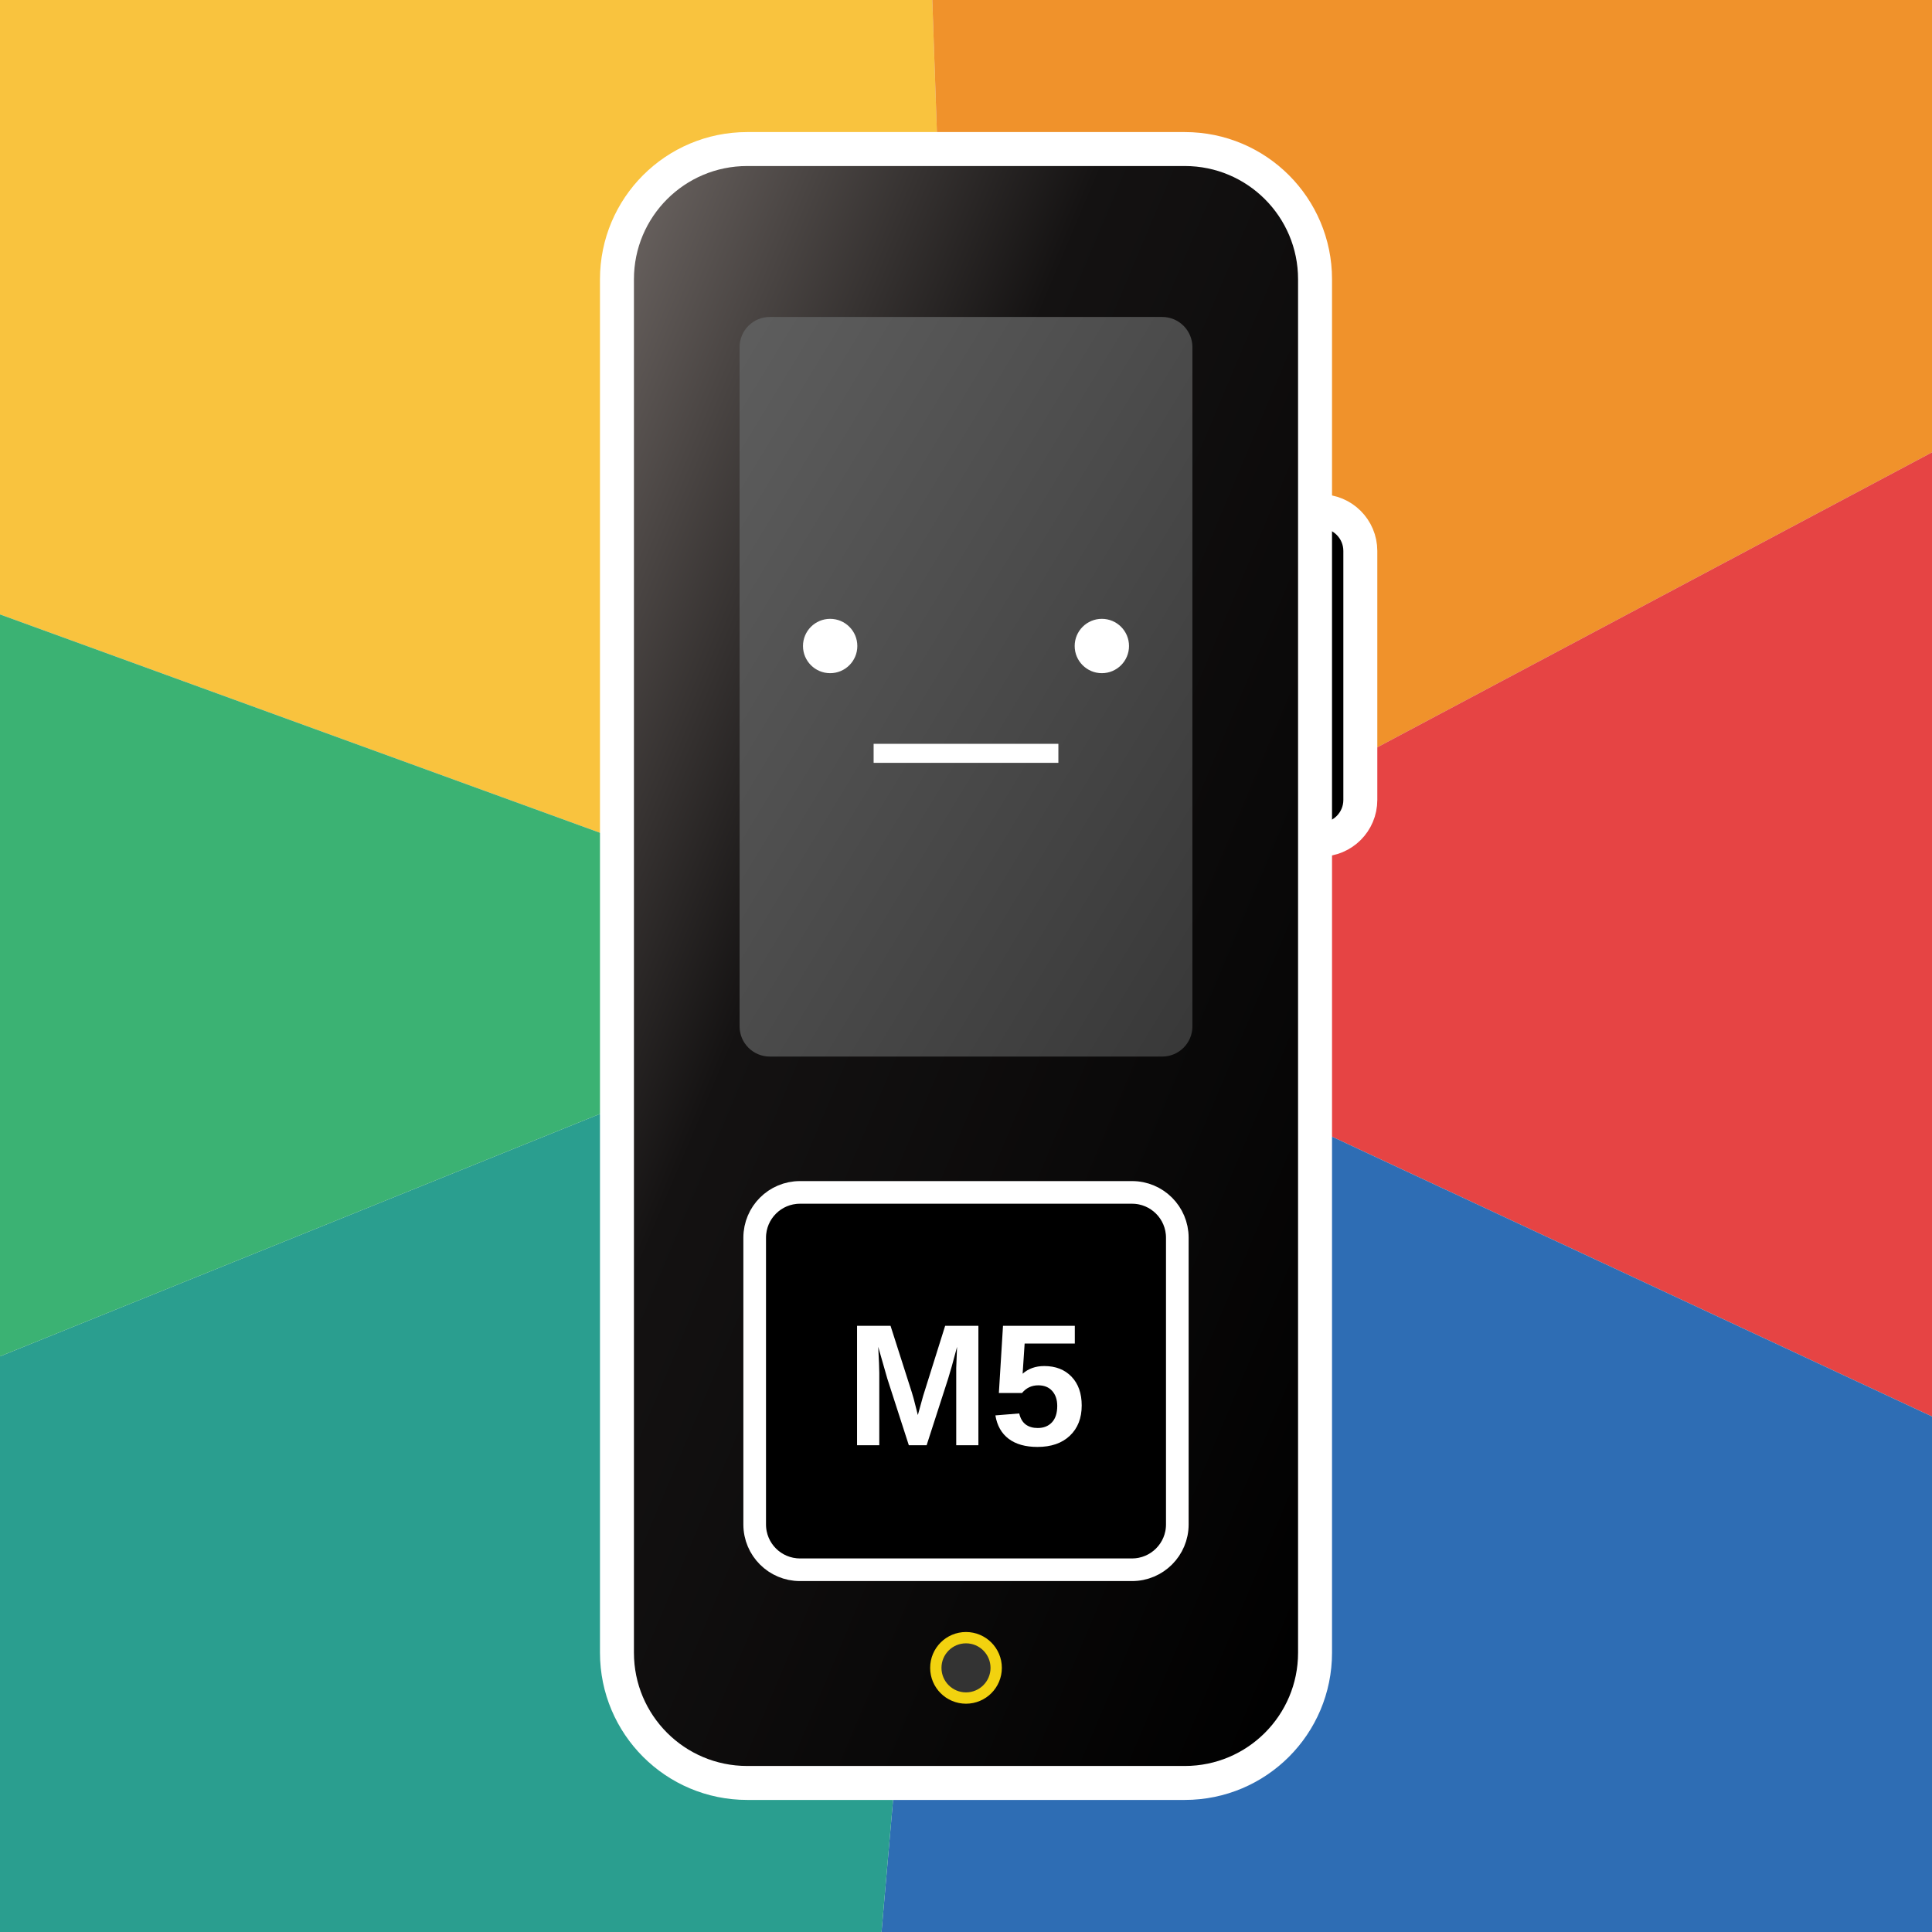
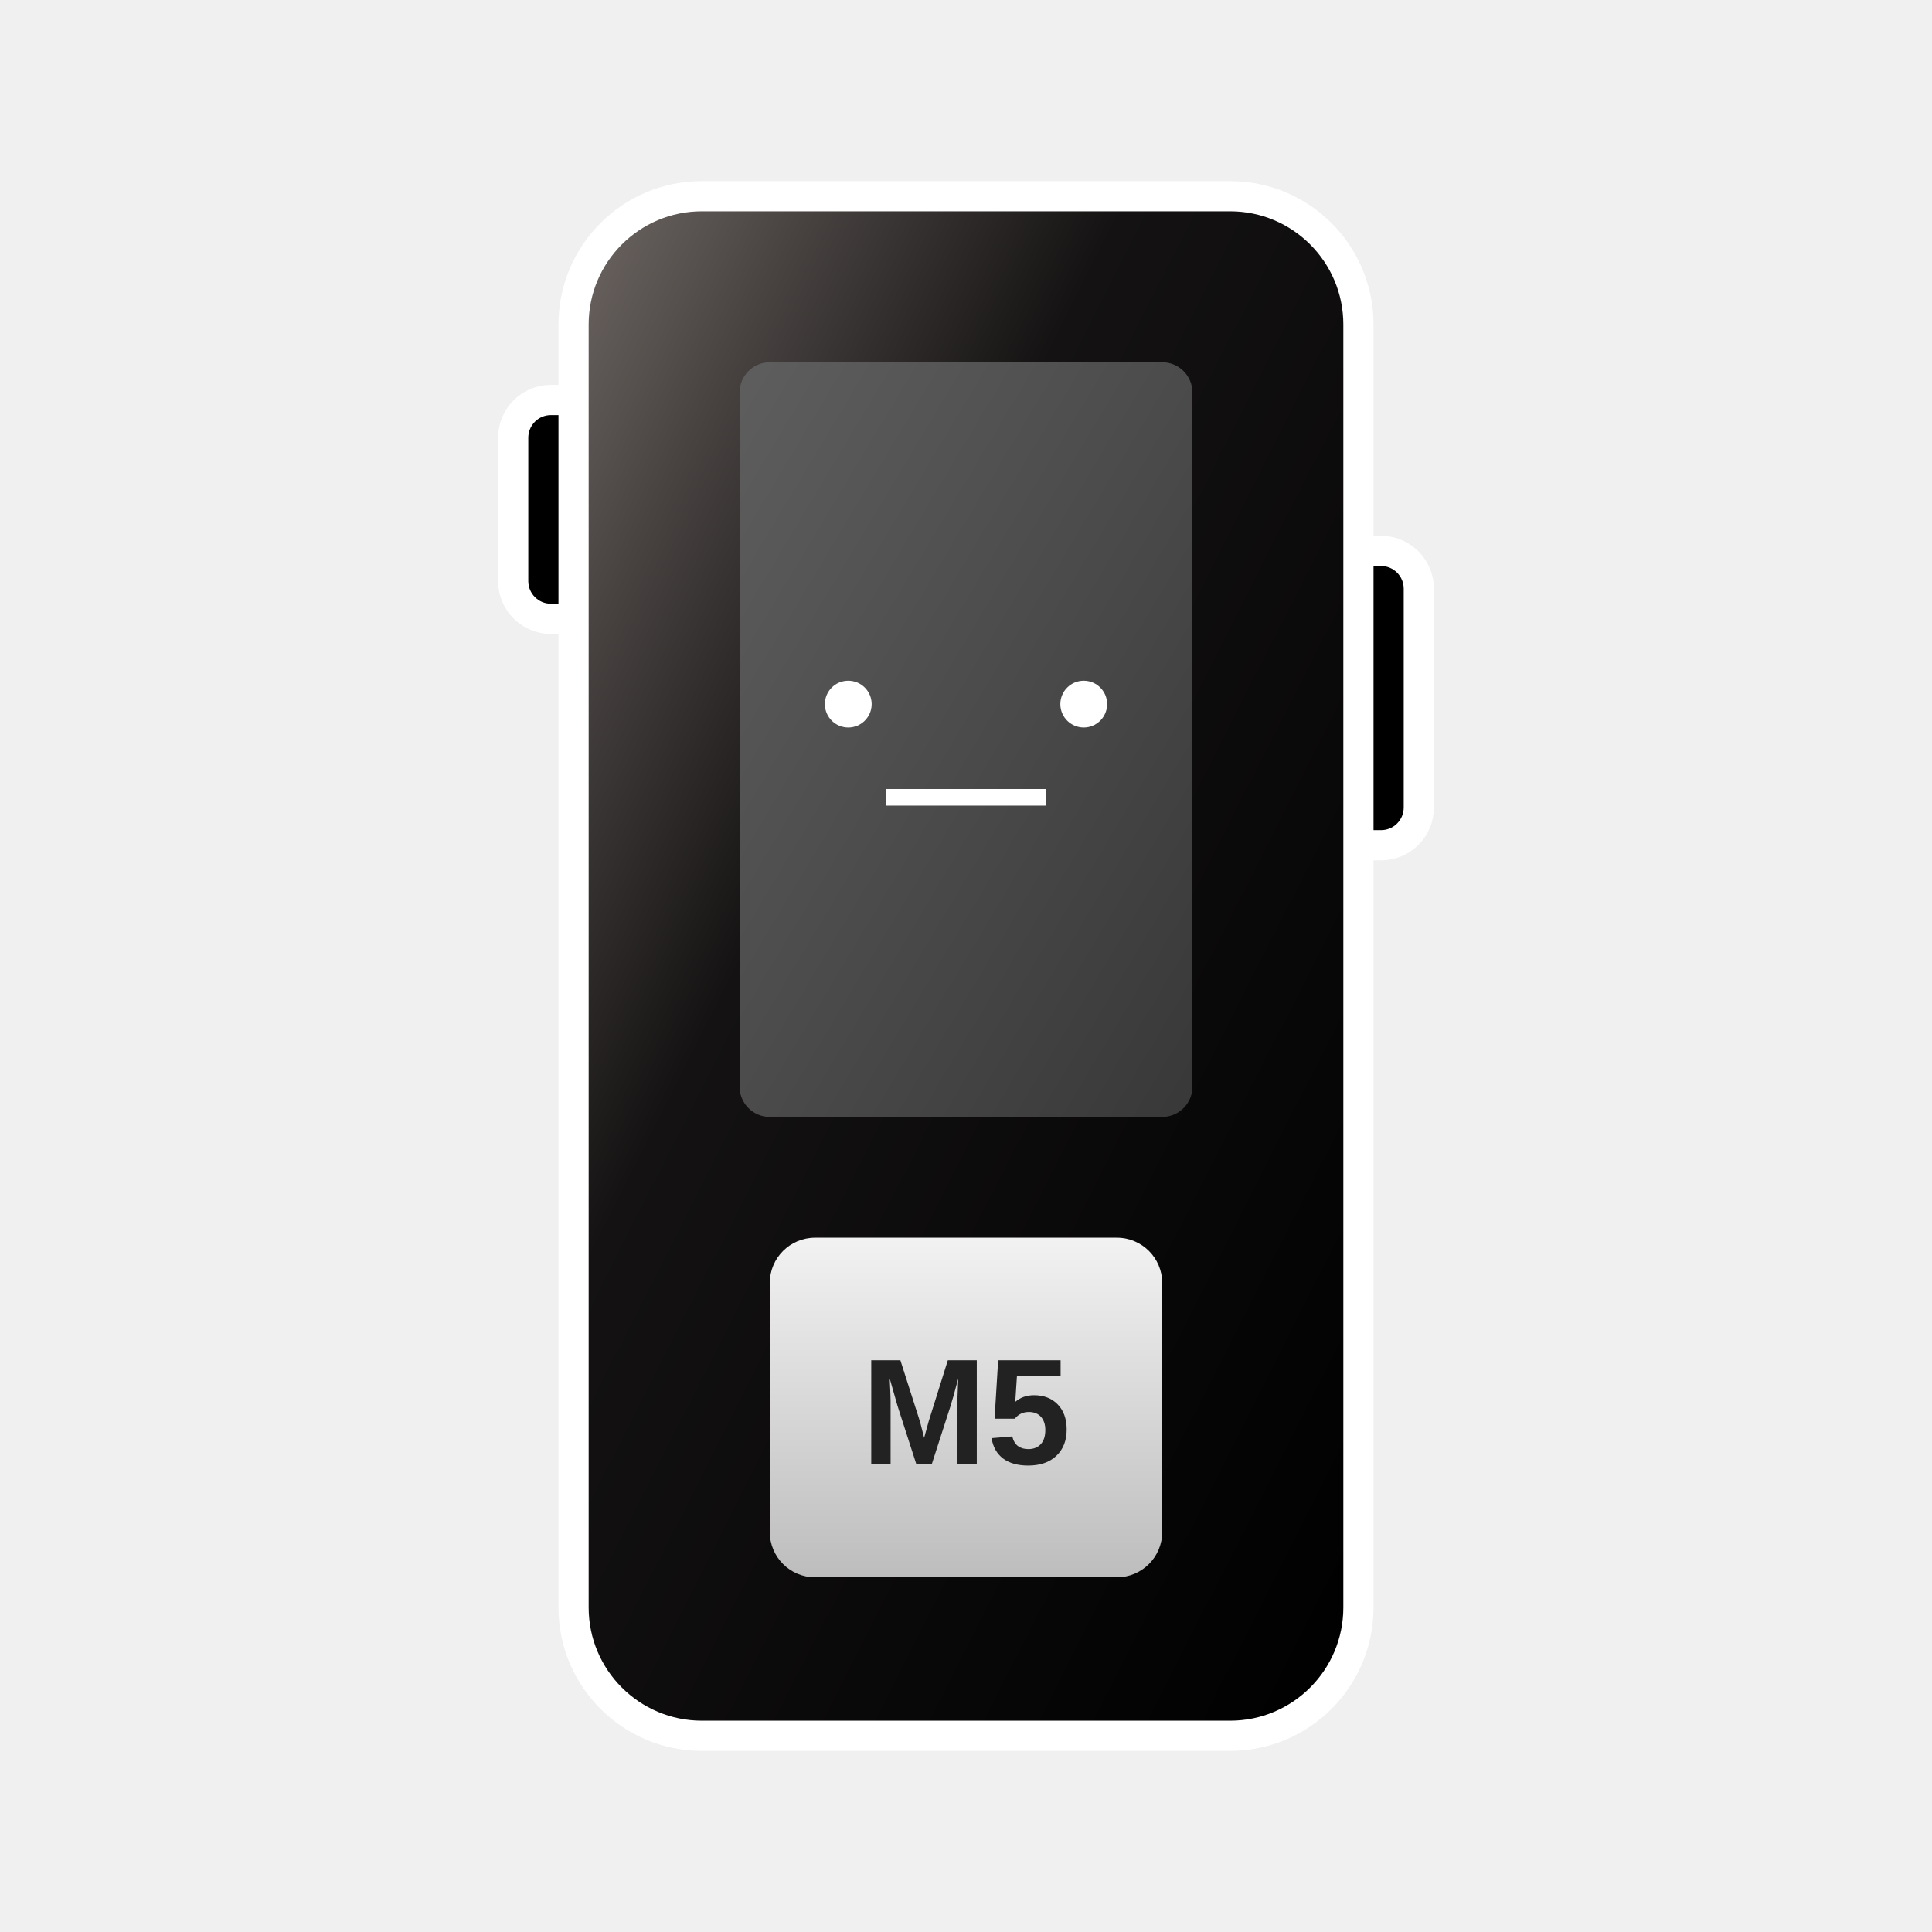
<svg xmlns="http://www.w3.org/2000/svg" viewBox="0 0 512 512" width="512" height="512">
  <defs>
-     <clipPath id="bg">
-       <rect width="512" height="512" />
-     </clipPath>
    <linearGradient id="gloss" x1="0" y1="0" x2="1" y2="1">
      <stop offset="0" stop-color="#6b6461" />
      <stop offset="0.35" stop-color="#141212" />
      <stop offset="1" stop-color="#000" />
    </linearGradient>
    <linearGradient id="scr" x1="0" y1="0" x2="1" y2="1">
      <stop offset="0" stop-color="#5e5e5e" />
      <stop offset="1" stop-color="#383838" />
    </linearGradient>
+     <linearGradient id="btn" x1="0" y1="0" x2="0" y2="1">
+       <stop offset="0" stop-color="#f2f2f2" />
+       <stop offset="1" stop-color="#bdbdbd" />
+     </linearGradient>
+     <radialGradient id="led" cx="0.5" cy="0.5" r="0.5">
+       <stop offset="0" stop-color="#7fd4ff" />
+       <stop offset="0.45" stop-color="#3a9ad9" stop-opacity="0.6" />
+       <stop offset="1" stop-color="#3a9ad9" stop-opacity="0" />
+     </radialGradient>
  </defs>
-   <g clip-path="url(#bg)">
-     <polygon fill="#f9c33e" points="256.0,256.0 -495.8,-17.6 -478.2,-61.7 -458.1,-104.7 -435.4,-146.4 -410.3,-186.7 -382.9,-225.5 -353.2,-262.5 -321.4,-297.7 -287.6,-331.0 -251.8,-362.2 -214.2,-391.2 -175.0,-418.0 -134.3,-442.3 -92.2,-464.3 -48.9,-483.6 -4.5,-500.4 40.9,-514.5 86.9,-525.9 133.6,-534.6 180.7,-540.4 228.1,-543.5" />
-     <polygon fill="#f0922b" points="256.0,256.0 228.1,-543.5 272.8,-543.8 317.4,-541.6 361.8,-537.0 405.9,-529.8 449.5,-520.2 492.6,-508.2 534.9,-493.8 576.3,-477.1 616.7,-458.1 656.0,-436.8 694.1,-413.4 730.7,-387.9 765.9,-360.4 799.6,-331.0 831.5,-299.7 861.6,-266.7 889.8,-232.1 916.1,-196.0 940.3,-158.4 962.4,-119.6" />
-     <polygon fill="#e64444" points="256.0,256.0 962.4,-119.6 979.0,-86.5 994.0,-52.7 1007.5,-18.3 1019.4,16.8 1029.6,52.3 1038.2,88.3 1045.1,124.7 1050.4,161.3 1053.9,198.1 1055.7,235.1 1055.8,272.1 1054.2,309.0 1050.9,345.9 1045.9,382.5 1039.2,418.9 1030.9,455.0 1020.8,490.6 1009.2,525.7 995.9,560.2 981.0,594.1" />
-     <polygon fill="#2e6db4" points="256.0,256.0 981.0,594.1 959.1,637.7 934.4,679.9 907.3,720.6 877.7,759.5 845.8,796.5 811.7,831.5 775.6,864.3 737.5,894.9 697.5,923.1 656.0,948.8 613.0,971.9 568.6,992.4 523.0,1010.1 476.5,1025.0 429.2,1037.0 381.1,1046.2 332.7,1052.3 283.9,1055.5 235.1,1055.7 186.3,1053.0" />
-     <polygon fill="#2a9e8f" points="256.0,256.0 186.3,1053.0 142.6,1047.9 99.2,1040.5 56.4,1030.7 14.1,1018.6 -27.4,1004.1 -68.1,987.4 -107.8,968.5 -146.4,947.4 -183.8,924.3 -219.9,899.1 -254.5,872.0 -287.6,843.0 -319.0,812.2 -348.7,779.8 -376.6,745.8 -402.5,710.3 -426.5,673.4 -448.4,635.3 -468.2,596.0 -485.7,555.7" />
-     <polygon fill="#3bb273" points="256.0,256.0 -485.7,555.7 -496.2,528.3 -505.7,500.6 -514.2,472.5 -521.6,444.1 -527.9,415.5 -533.3,386.7 -537.5,357.7 -540.7,328.5 -542.8,299.3 -543.9,270.0 -543.9,240.6 -542.8,211.3 -540.6,182.1 -537.3,153.0 -533.0,124.0 -527.7,95.1 -521.2,66.5 -513.8,38.2 -505.3,10.1 -495.8,-17.6" />
-   </g>
-   <rect x="330" y="140" width="26" height="78" rx="6" fill="#000" stroke="#fff" stroke-width="18" stroke-linejoin="round" paint-order="stroke" />
-   <rect x="168" y="44" width="176" height="424" rx="30" fill="url(#gloss)" stroke="#fff" stroke-width="18" stroke-linejoin="round" paint-order="stroke" />
-   <rect x="196" y="84" width="120" height="196" rx="8" fill="url(#scr)" />
-   <circle cx="220.0" cy="171.2" r="7.2" fill="#fff" />
-   <circle cx="292.0" cy="171.2" r="7.2" fill="#fff" />
-   <rect x="231.52" y="197.12" width="48.96" height="5.04" fill="#fff" />
-   <rect x="200" y="316" width="112" height="100" rx="12" fill="#000" stroke="#fff" stroke-width="6" />
-   <text x="256" y="383" font-family="Arial, Helvetica, sans-serif" font-weight="bold" font-size="46" fill="#fff" text-anchor="middle">M5</text>
-   <circle cx="256" cy="442" r="8" fill="#333" stroke="#f2d20f" stroke-width="3" />
+   <rect x="350" y="150" width="22" height="70" rx="6" fill="#000" stroke="#fff" stroke-width="16" stroke-linejoin="round" paint-order="stroke" />
+   <rect x="140" y="110" width="22" height="50" rx="6" fill="#000" stroke="#fff" stroke-width="16" stroke-linejoin="round" paint-order="stroke" />
+   <rect x="156" y="56" width="200" height="400" rx="30" fill="url(#gloss)" stroke="#fff" stroke-width="16" stroke-linejoin="round" paint-order="stroke" />
+   <rect x="196" y="96" width="120" height="200" rx="8" fill="url(#scr)" />
+   <circle cx="224.8" cy="186.6" r="6.2" fill="#fff" />
+   <circle cx="287.2" cy="186.6" r="6.2" fill="#fff" />
+   <rect x="234.8" y="209.1" width="42.4" height="4.4" fill="#fff" />
+   <rect x="204" y="328" width="104" height="90" rx="12" fill="url(#btn)" />
+   <text x="256" y="388" font-family="Arial, Helvetica, sans-serif" font-weight="bold" font-size="40" fill="#222" text-anchor="middle">M5</text>
</svg>
